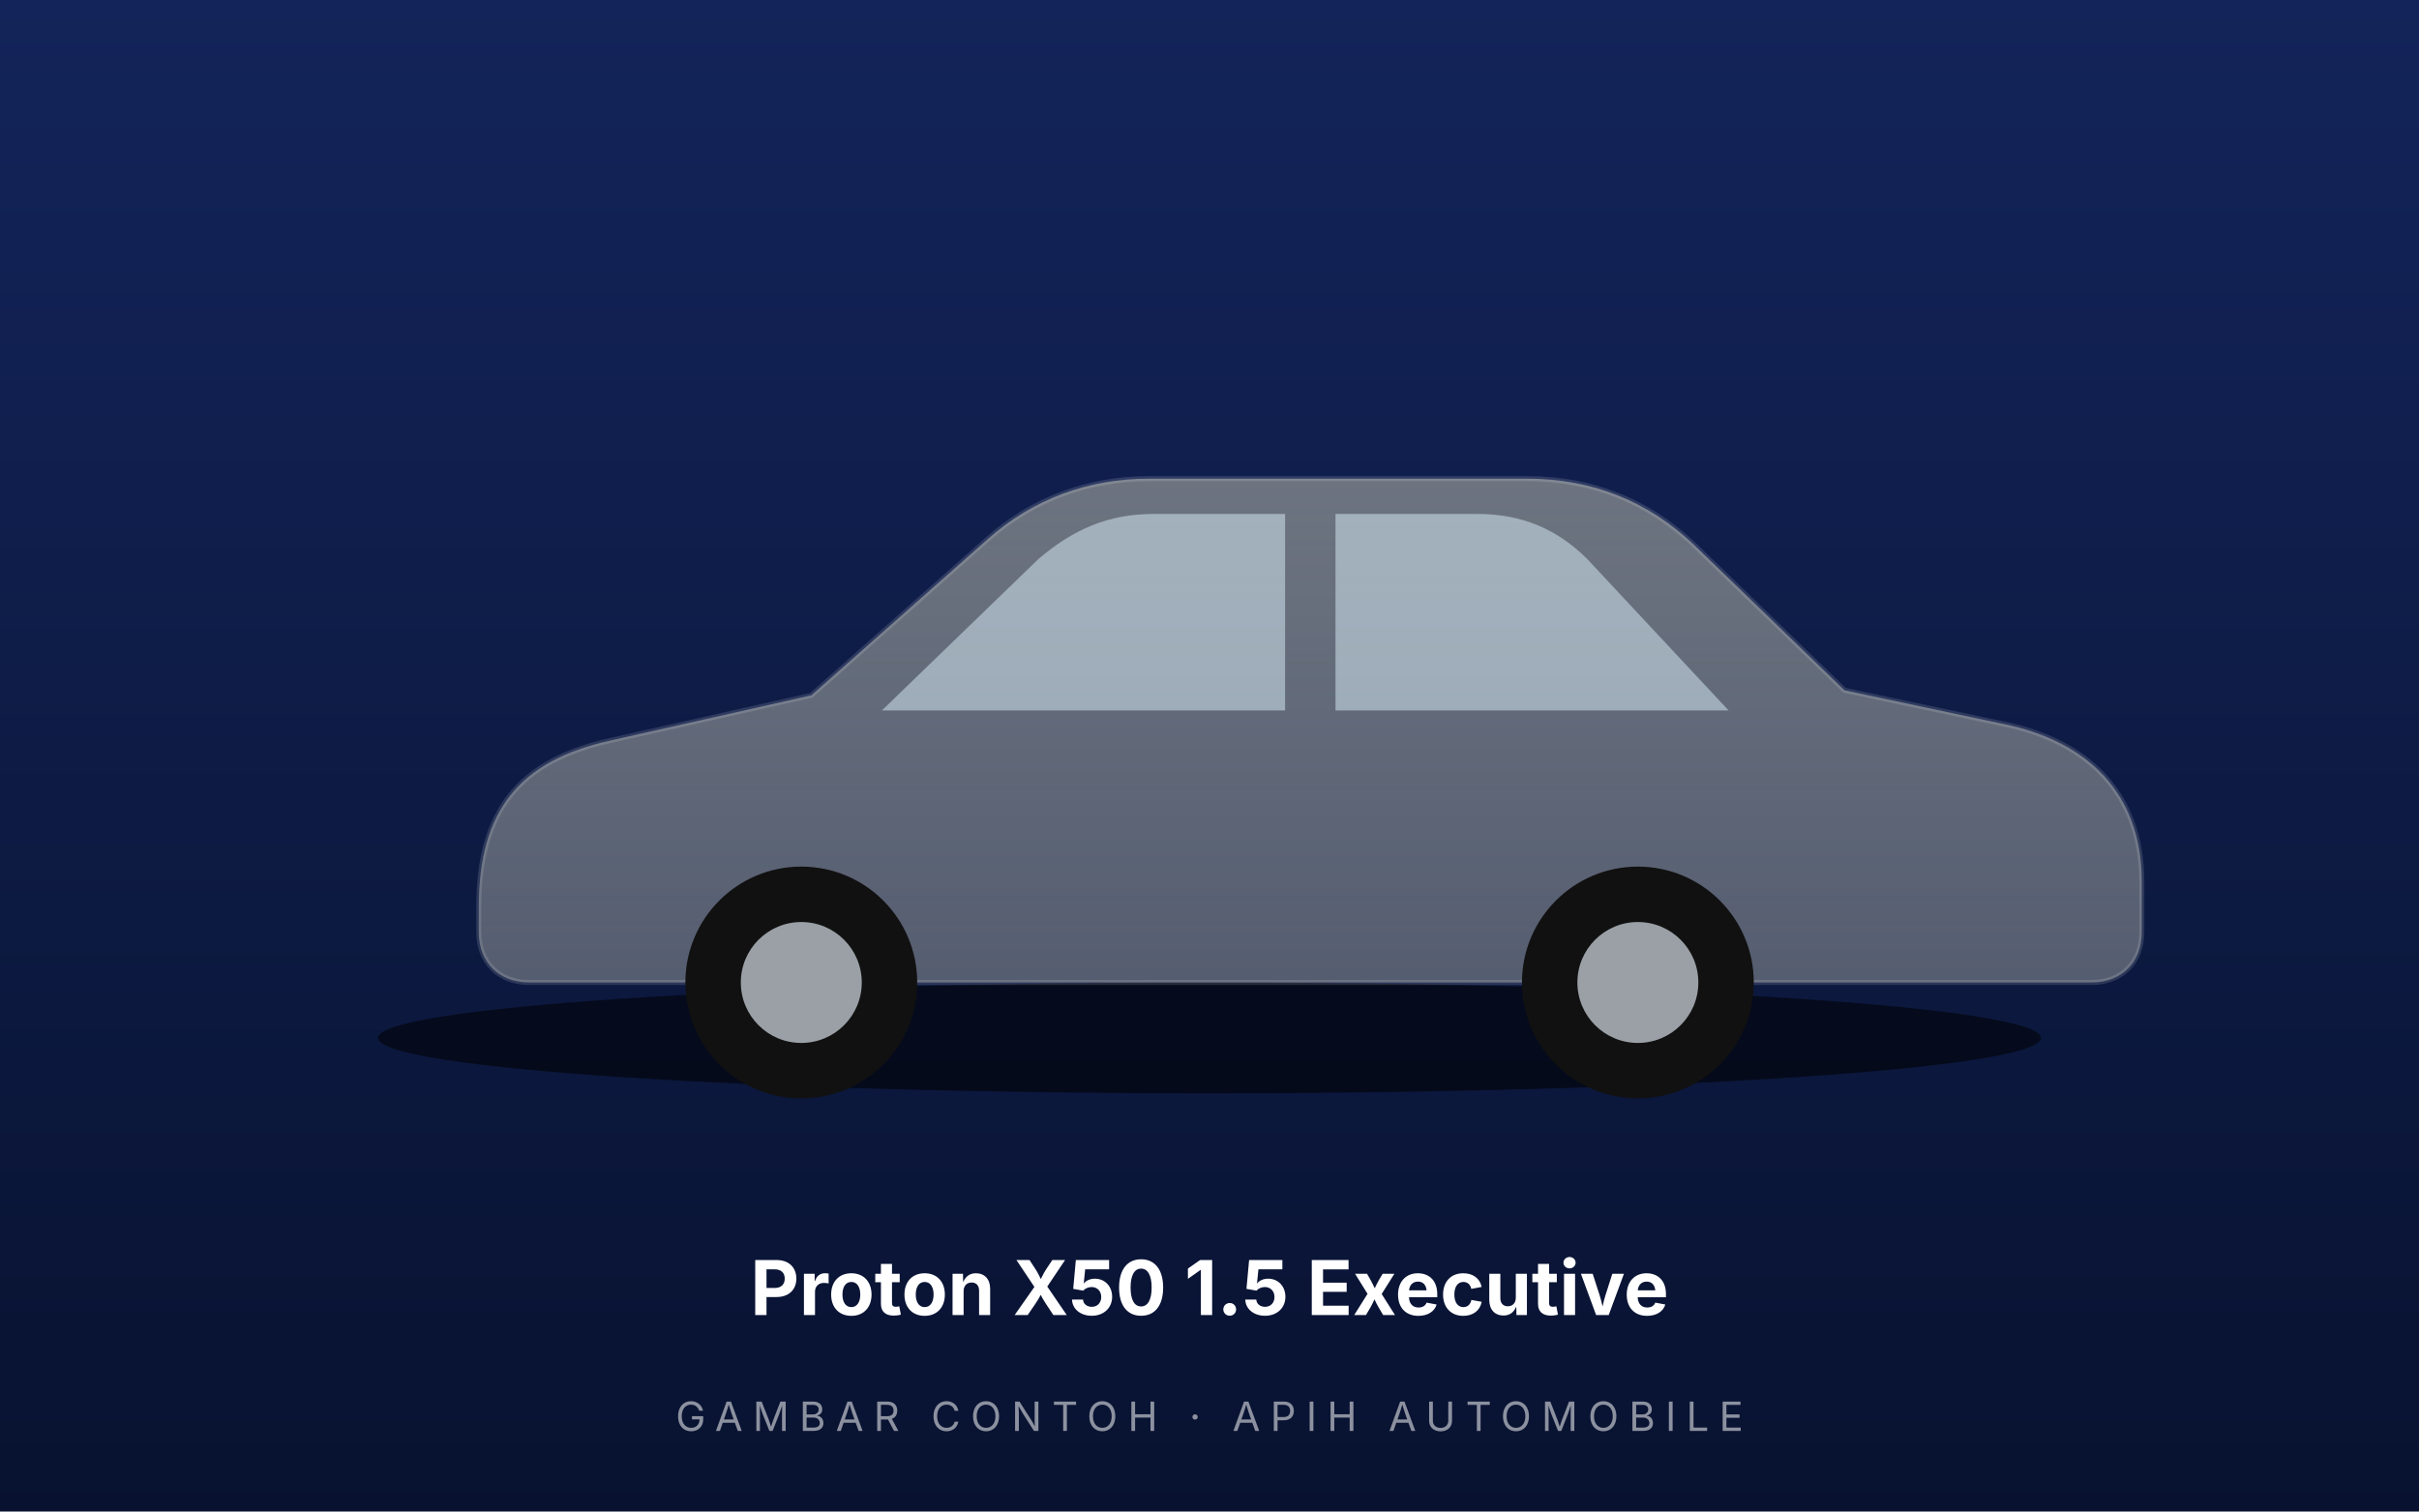
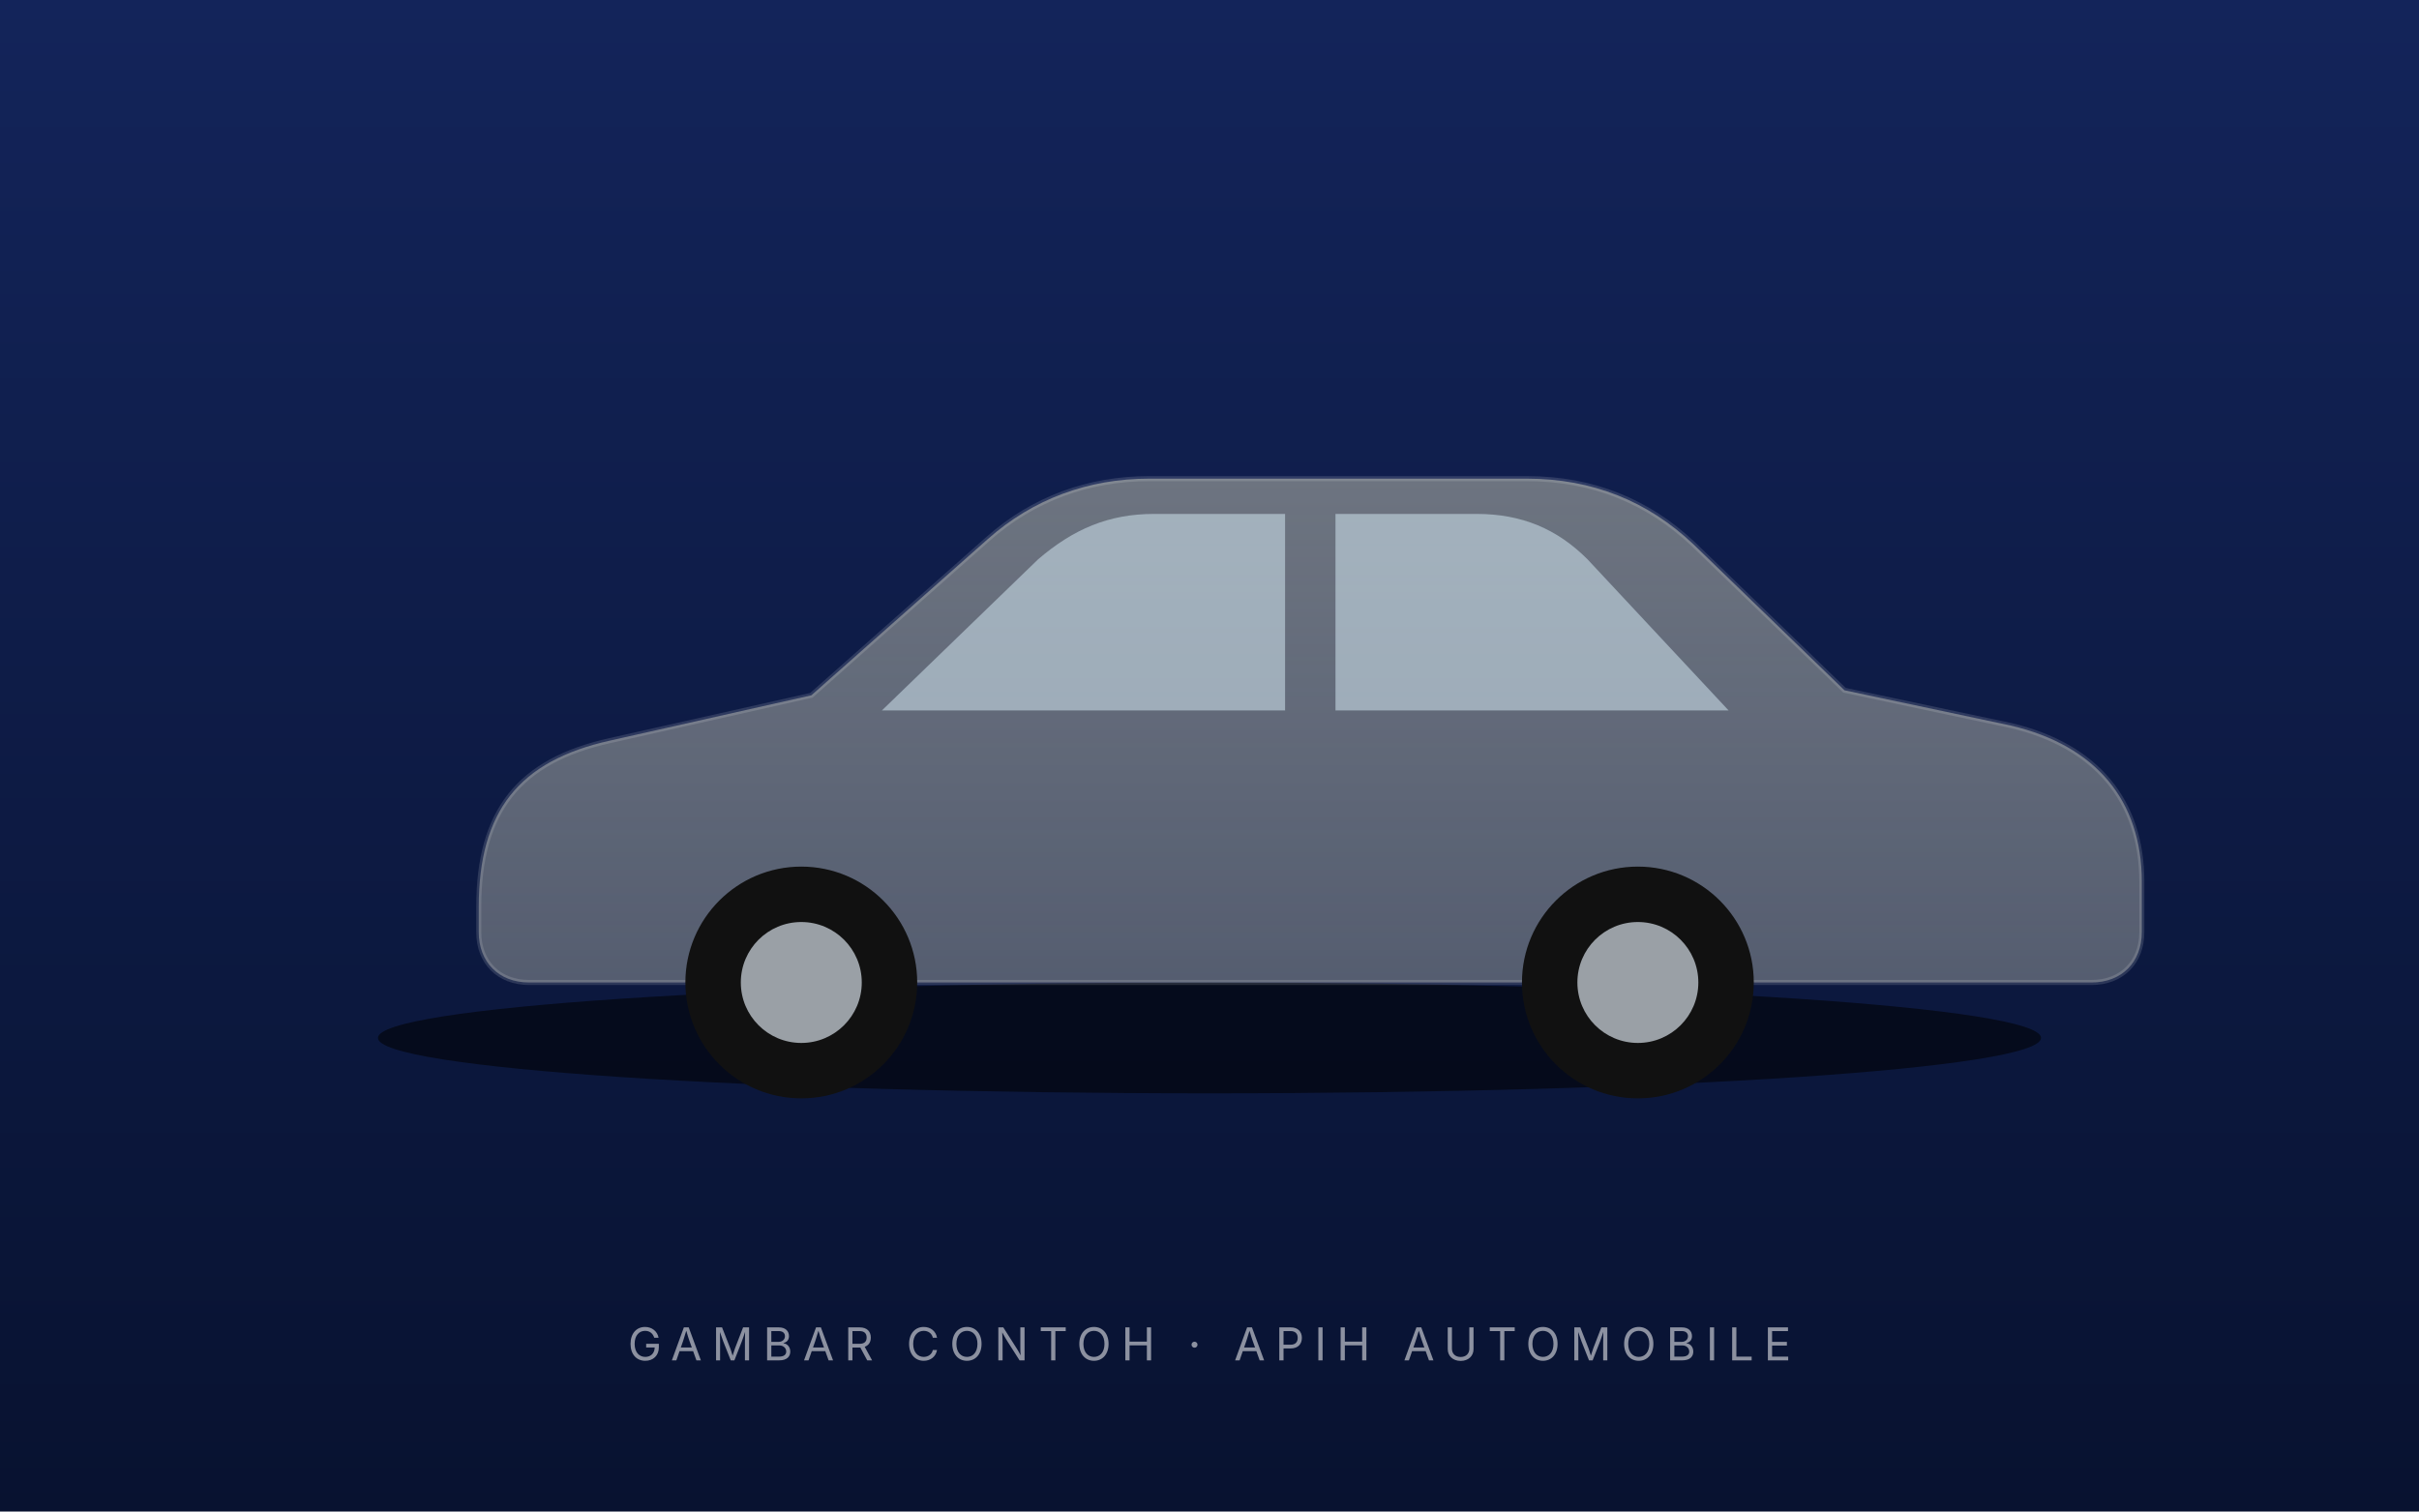
<svg xmlns="http://www.w3.org/2000/svg" viewBox="0 0 960 600">
  <defs>
    <linearGradient id="g" x1="0" y1="0" x2="0" y2="1">
      <stop offset="0" stop-color="#13245a" />
      <stop offset="1" stop-color="#081230" />
    </linearGradient>
    <linearGradient id="c" x1="0" y1="0" x2="0" y2="1">
      <stop offset="0" stop-color="#6d7480" stop-opacity="1" />
      <stop offset="1" stop-color="#6d7480" stop-opacity=".75" />
    </linearGradient>
  </defs>
  <rect width="960" height="600" fill="url(#g)" />
  <ellipse cx="480" cy="412" rx="330" ry="22" fill="#000" opacity=".55" />
  <path transform="translate(0,-40)" d="M190 400c0-38 16-58 52-66l80-18 70-62c18-16 40-24 64-24h150c26 0 48 9 66 26l60 58 66 14c34 8 52 30 52 62v20c0 12-8 20-20 20H210c-12 0-20-8-20-20z" fill="url(#c)" stroke="#ffffff22" stroke-width="2" />
  <path transform="translate(0,-40)" d="M412 262c14-12 28-18 46-18h52v78H350zM530 244h56c18 0 32 6 44 18l56 60H530z" fill="#cfe3ef" opacity=".55" />
  <circle cx="318" cy="390" r="46" fill="#111" />
  <circle cx="318" cy="390" r="24" fill="#9aa0a6" />
  <circle cx="650" cy="390" r="46" fill="#111" />
  <circle cx="650" cy="390" r="24" fill="#9aa0a6" />
-   <text x="480" y="522" text-anchor="middle" font-family="Inter,Arial,sans-serif" font-size="30" font-weight="700" fill="#ffffff">Proton X50 1.5 Executive</text>
-   <text x="480" y="80" text-anchor="middle" font-family="Inter,Arial,sans-serif" font-size="22" fill="#ffc61a" />
-   <text x="480" y="568" text-anchor="middle" font-family="Inter,Arial,sans-serif" font-size="16" letter-spacing="4" fill="#ffffff88">GAMBAR CONTOH · APIH AUTOMOBILE</text>
+   <text x="480" y="540" text-anchor="middle" font-family="Inter,Arial,sans-serif" font-size="18" letter-spacing="4" fill="#ffffff88">GAMBAR CONTOH · APIH AUTOMOBILE</text>
</svg>
